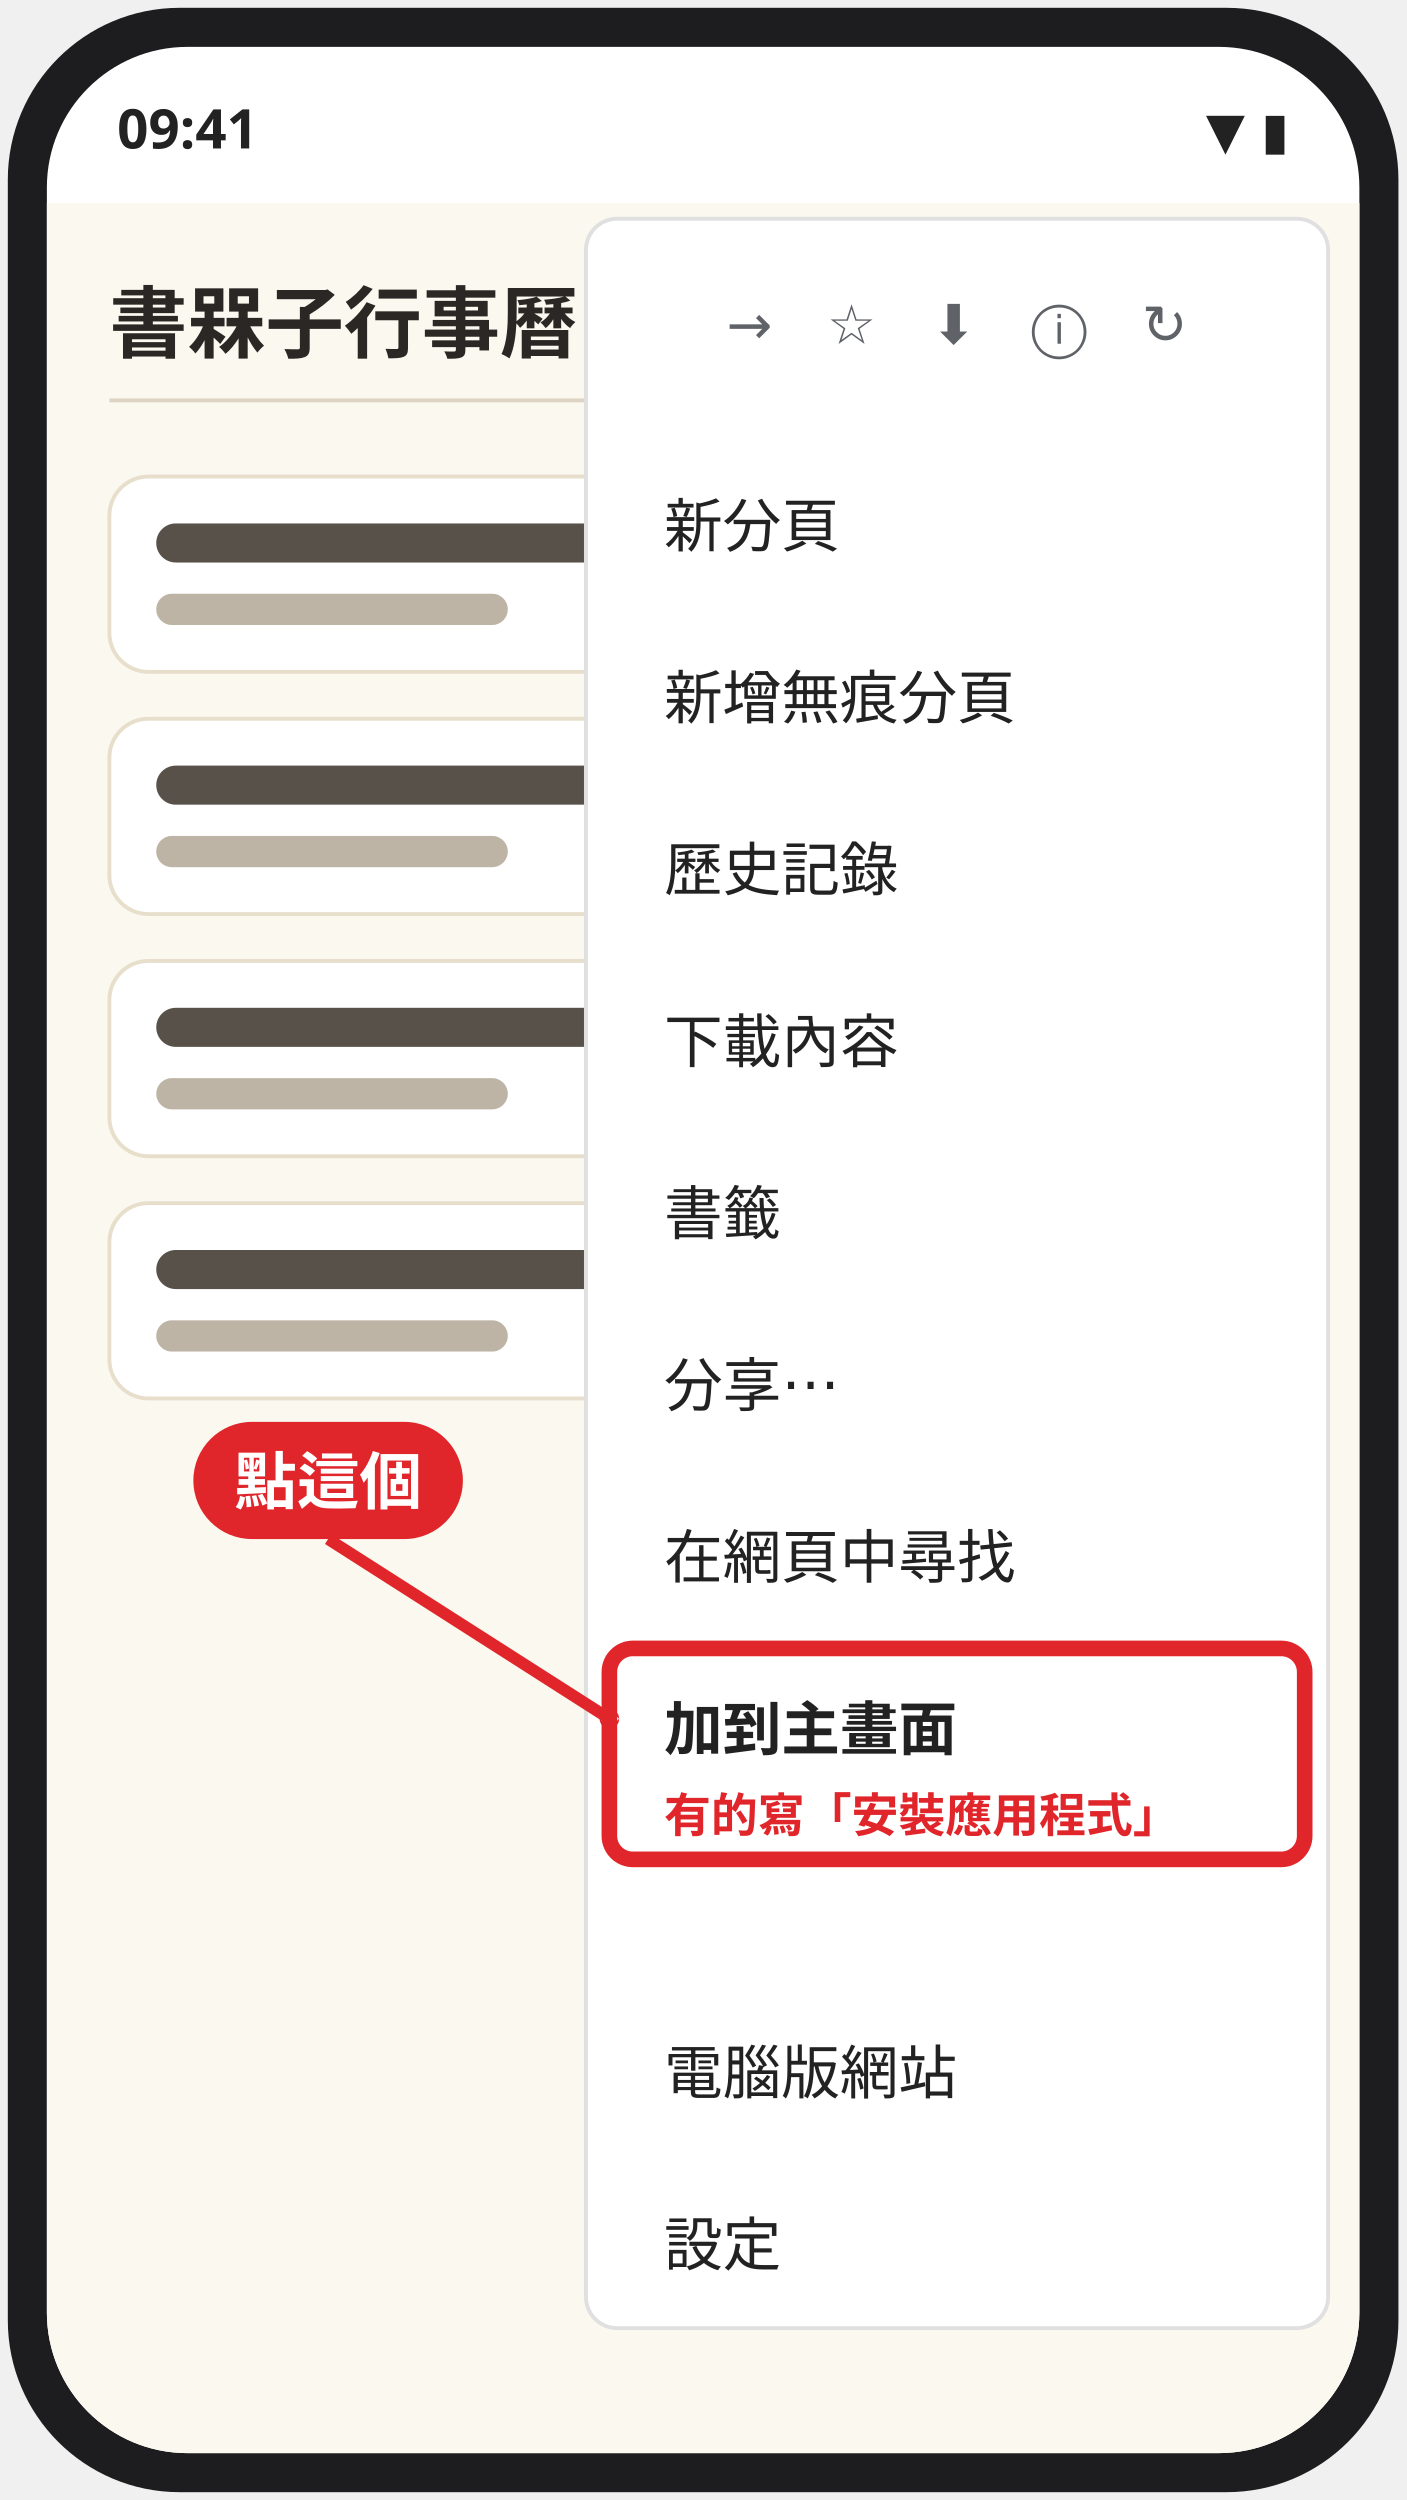
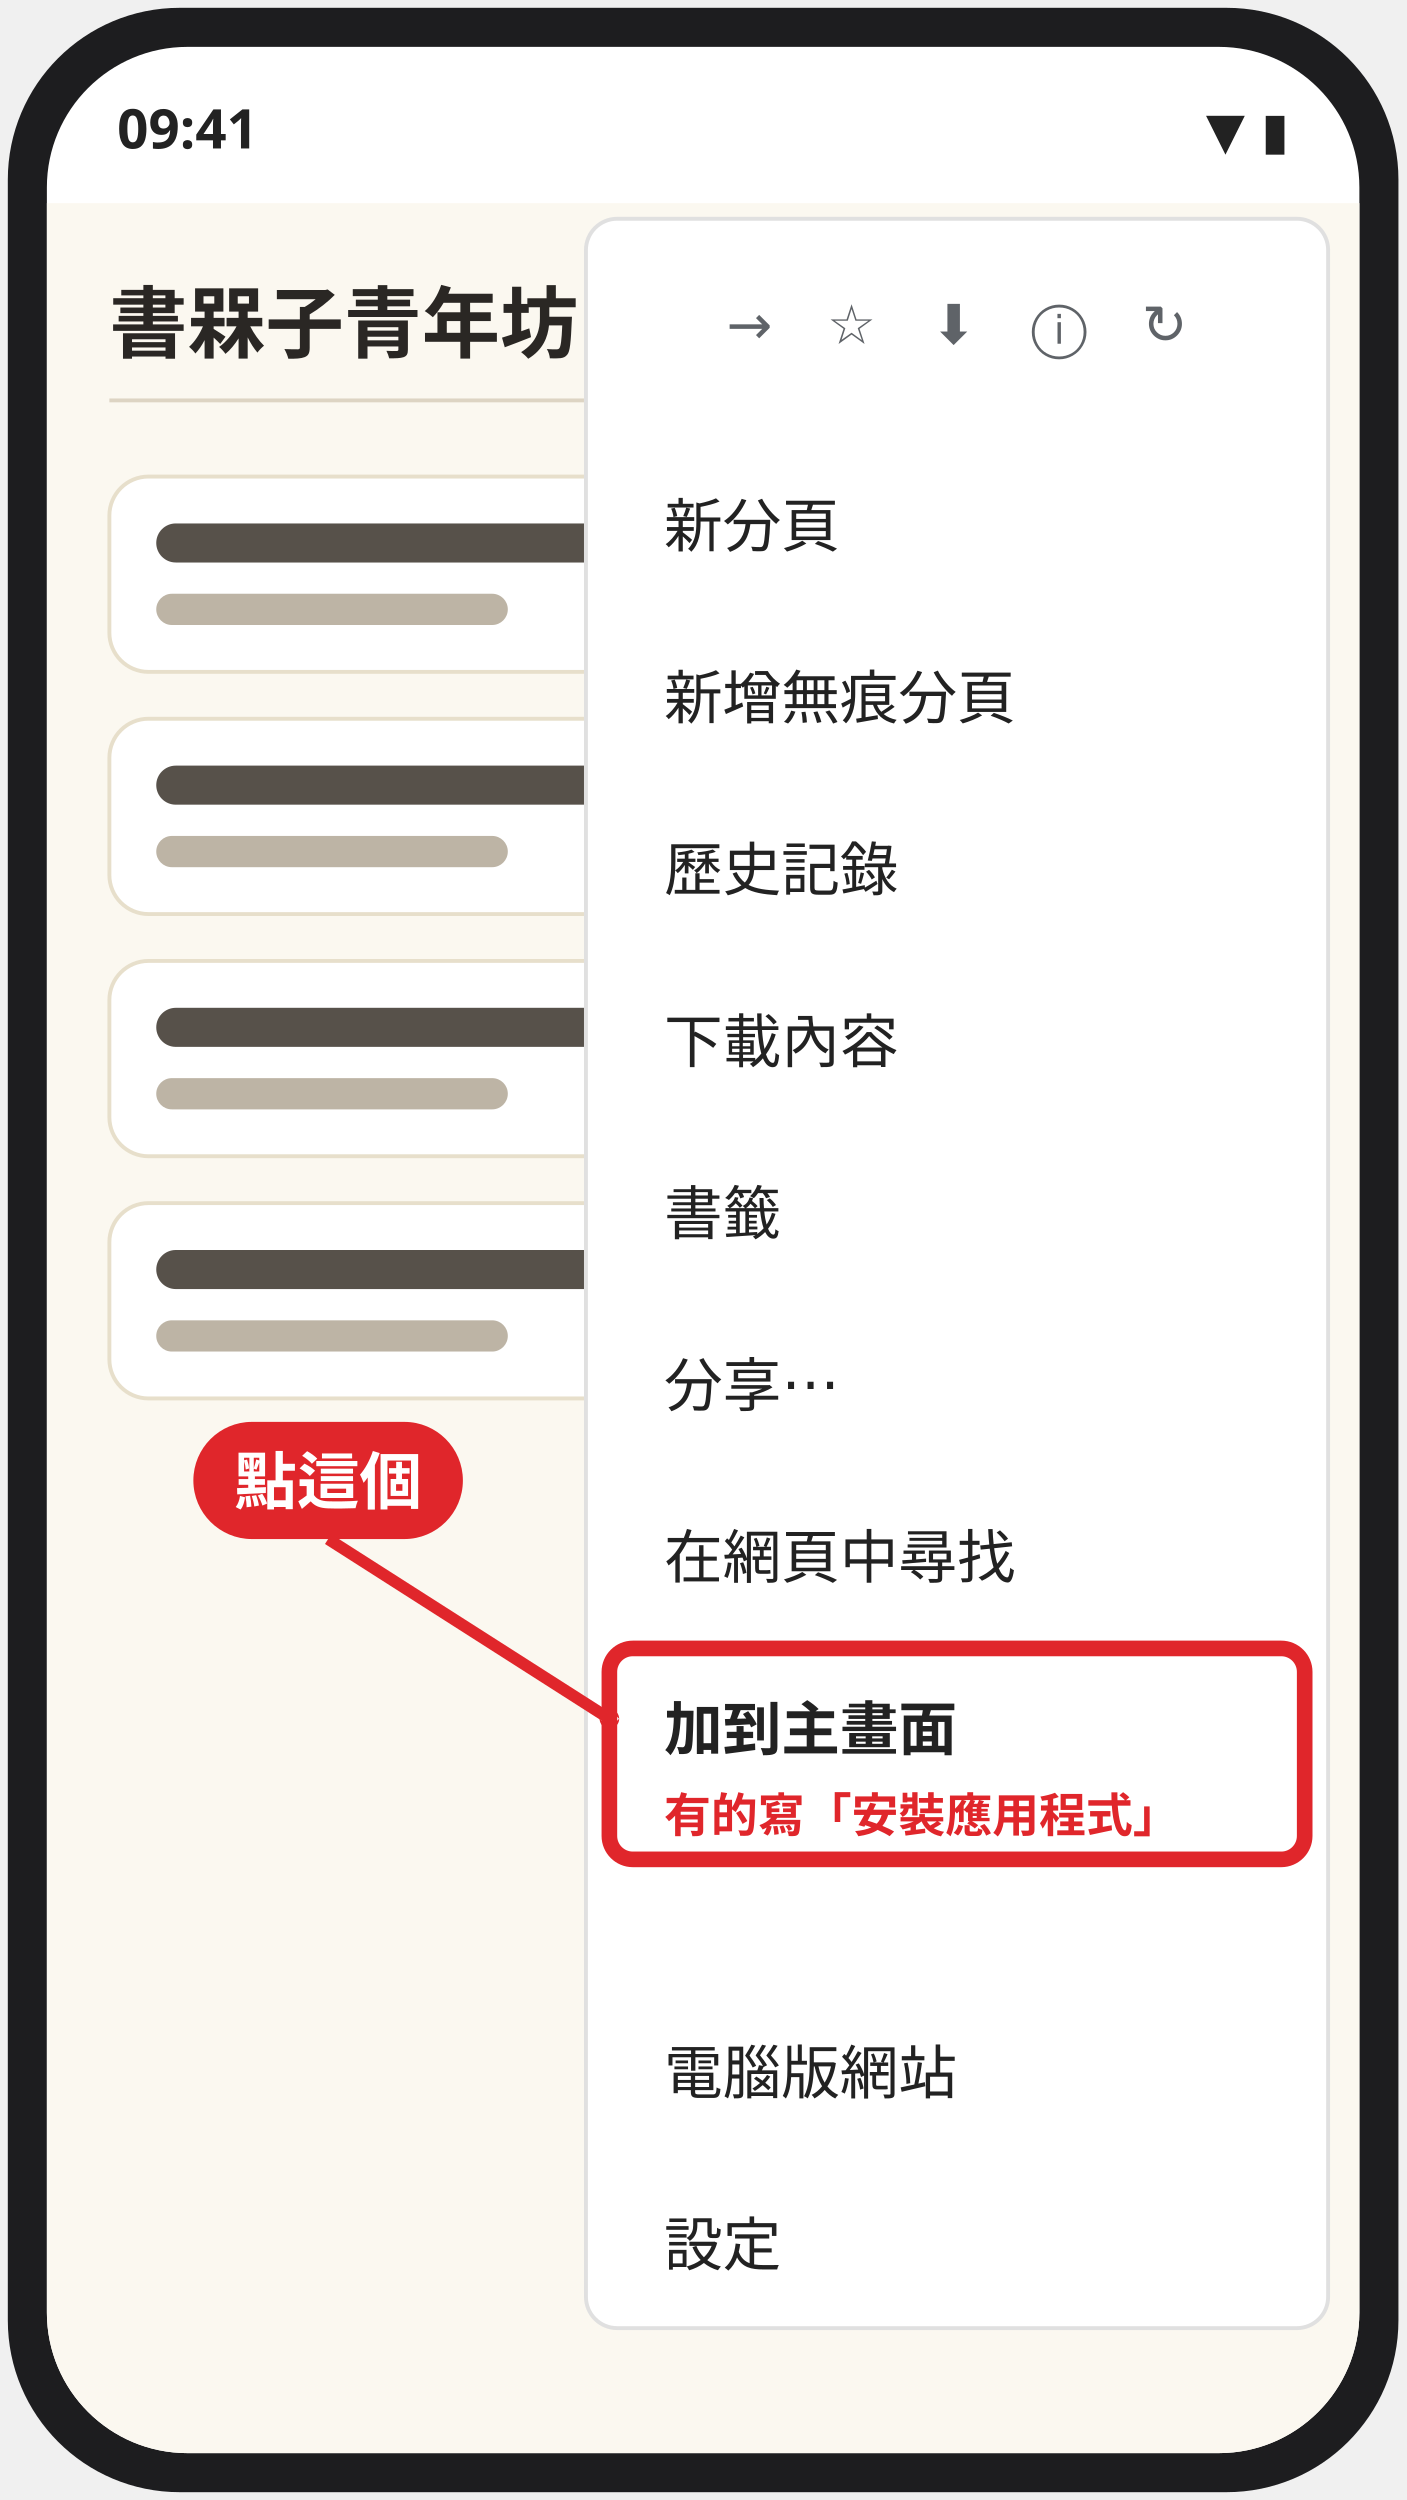
<svg xmlns="http://www.w3.org/2000/svg" viewBox="0 0 360 640" width="360" height="640" font-family="'PingFang TC','Noto Sans TC','Microsoft JhengHei',sans-serif">
  <rect x="2" y="2" width="356" height="636" rx="44" fill="#1d1d1f" />
  <rect x="12" y="12" width="336" height="616" rx="36" fill="#ffffff" />
  <clipPath id="scr">
    <rect x="12" y="12" width="336" height="616" rx="36" />
  </clipPath>
  <g clip-path="url(#scr)">
    <text x="30" y="38" font-size="14" fill="#222" font-weight="700" text-anchor="start">09:41</text>
    <text x="330" y="38" font-size="13" fill="#222" text-anchor="end">▼ ▮</text>
    <rect x="12" y="52" width="336" height="576" fill="#fbf8f0" />
-     <text x="28" y="90" font-size="20" fill="#2a2724" font-weight="700" text-anchor="start">書槑子行事曆</text>
+     <text x="28" y="90" font-size="20" fill="#2a2724" font-weight="700" text-anchor="start">書槑子青年坊</text>
    <rect x="28" y="102" width="304" height="1" fill="#ddd4c3" />
    <rect x="28" y="122" width="304" height="50" rx="10" fill="#ffffff" stroke="#e7dfcb" />
    <rect x="40" y="134" width="120" height="10" rx="5" fill="#57514a" />
    <rect x="40" y="152" width="90" height="8" rx="4" fill="#bdb4a5" />
    <rect x="262" y="138" width="56" height="20" rx="10" fill="#eef2d4" />
    <rect x="28" y="184" width="304" height="50" rx="10" fill="#ffffff" stroke="#e7dfcb" />
    <rect x="40" y="196" width="160" height="10" rx="5" fill="#57514a" />
    <rect x="40" y="214" width="90" height="8" rx="4" fill="#bdb4a5" />
    <rect x="262" y="200" width="56" height="20" rx="10" fill="#eef2d4" />
    <rect x="28" y="246" width="304" height="50" rx="10" fill="#ffffff" stroke="#e7dfcb" />
    <rect x="40" y="258" width="120" height="10" rx="5" fill="#57514a" />
    <rect x="40" y="276" width="90" height="8" rx="4" fill="#bdb4a5" />
    <rect x="262" y="262" width="56" height="20" rx="10" fill="#eef2d4" />
    <rect x="28" y="308" width="304" height="50" rx="10" fill="#ffffff" stroke="#e7dfcb" />
    <rect x="40" y="320" width="160" height="10" rx="5" fill="#57514a" />
    <rect x="40" y="338" width="90" height="8" rx="4" fill="#bdb4a5" />
    <rect x="262" y="324" width="56" height="20" rx="10" fill="#eef2d4" />
    <rect x="150" y="56" width="190" height="540" rx="8" fill="#fff" stroke="#e0e0e0" />
    <text x="245" y="88" font-size="14" fill="#5f6368" text-anchor="middle">→　☆　⬇　ⓘ　↻</text>
    <text x="170" y="140" font-size="15" fill="#222" text-anchor="start">新分頁</text>
    <text x="170" y="184" font-size="15" fill="#222" text-anchor="start">新增無痕分頁</text>
    <text x="170" y="228" font-size="15" fill="#222" text-anchor="start">歷史記錄</text>
    <text x="170" y="272" font-size="15" fill="#222" text-anchor="start">下載內容</text>
    <text x="170" y="316" font-size="15" fill="#222" text-anchor="start">書籤</text>
    <text x="170" y="360" font-size="15" fill="#222" text-anchor="start">分享⋯</text>
    <text x="170" y="404" font-size="15" fill="#222" text-anchor="start">在網頁中尋找</text>
    <text x="170" y="448" font-size="15" fill="#222" font-weight="700" text-anchor="start">加到主畫面</text>
    <text x="170" y="492" font-size="15" fill="#222" text-anchor="start" />
    <text x="170" y="536" font-size="15" fill="#222" text-anchor="start">電腦版網站</text>
    <text x="170" y="580" font-size="15" fill="#222" text-anchor="start">設定</text>
    <text x="170" y="469" font-size="12" fill="#e0262b" font-weight="700" text-anchor="start">有的寫「安裝應用程式」</text>
    <rect x="156" y="422" width="178" height="54" rx="6" fill="none" stroke="#e0262b" stroke-width="4" />
    <circle cx="156" cy="440" r="0.01" fill="none" stroke="#e0262b" stroke-width="5" />
    <line x1="84" y1="394" x2="156" y2="439.99" stroke="#e0262b" stroke-width="3" />
    <rect x="49.5" y="364" width="69" height="30" rx="15" fill="#e0262b" />
    <text x="84" y="385" font-size="16" fill="#fff" font-weight="700" text-anchor="middle">點這個</text>
  </g>
</svg>
